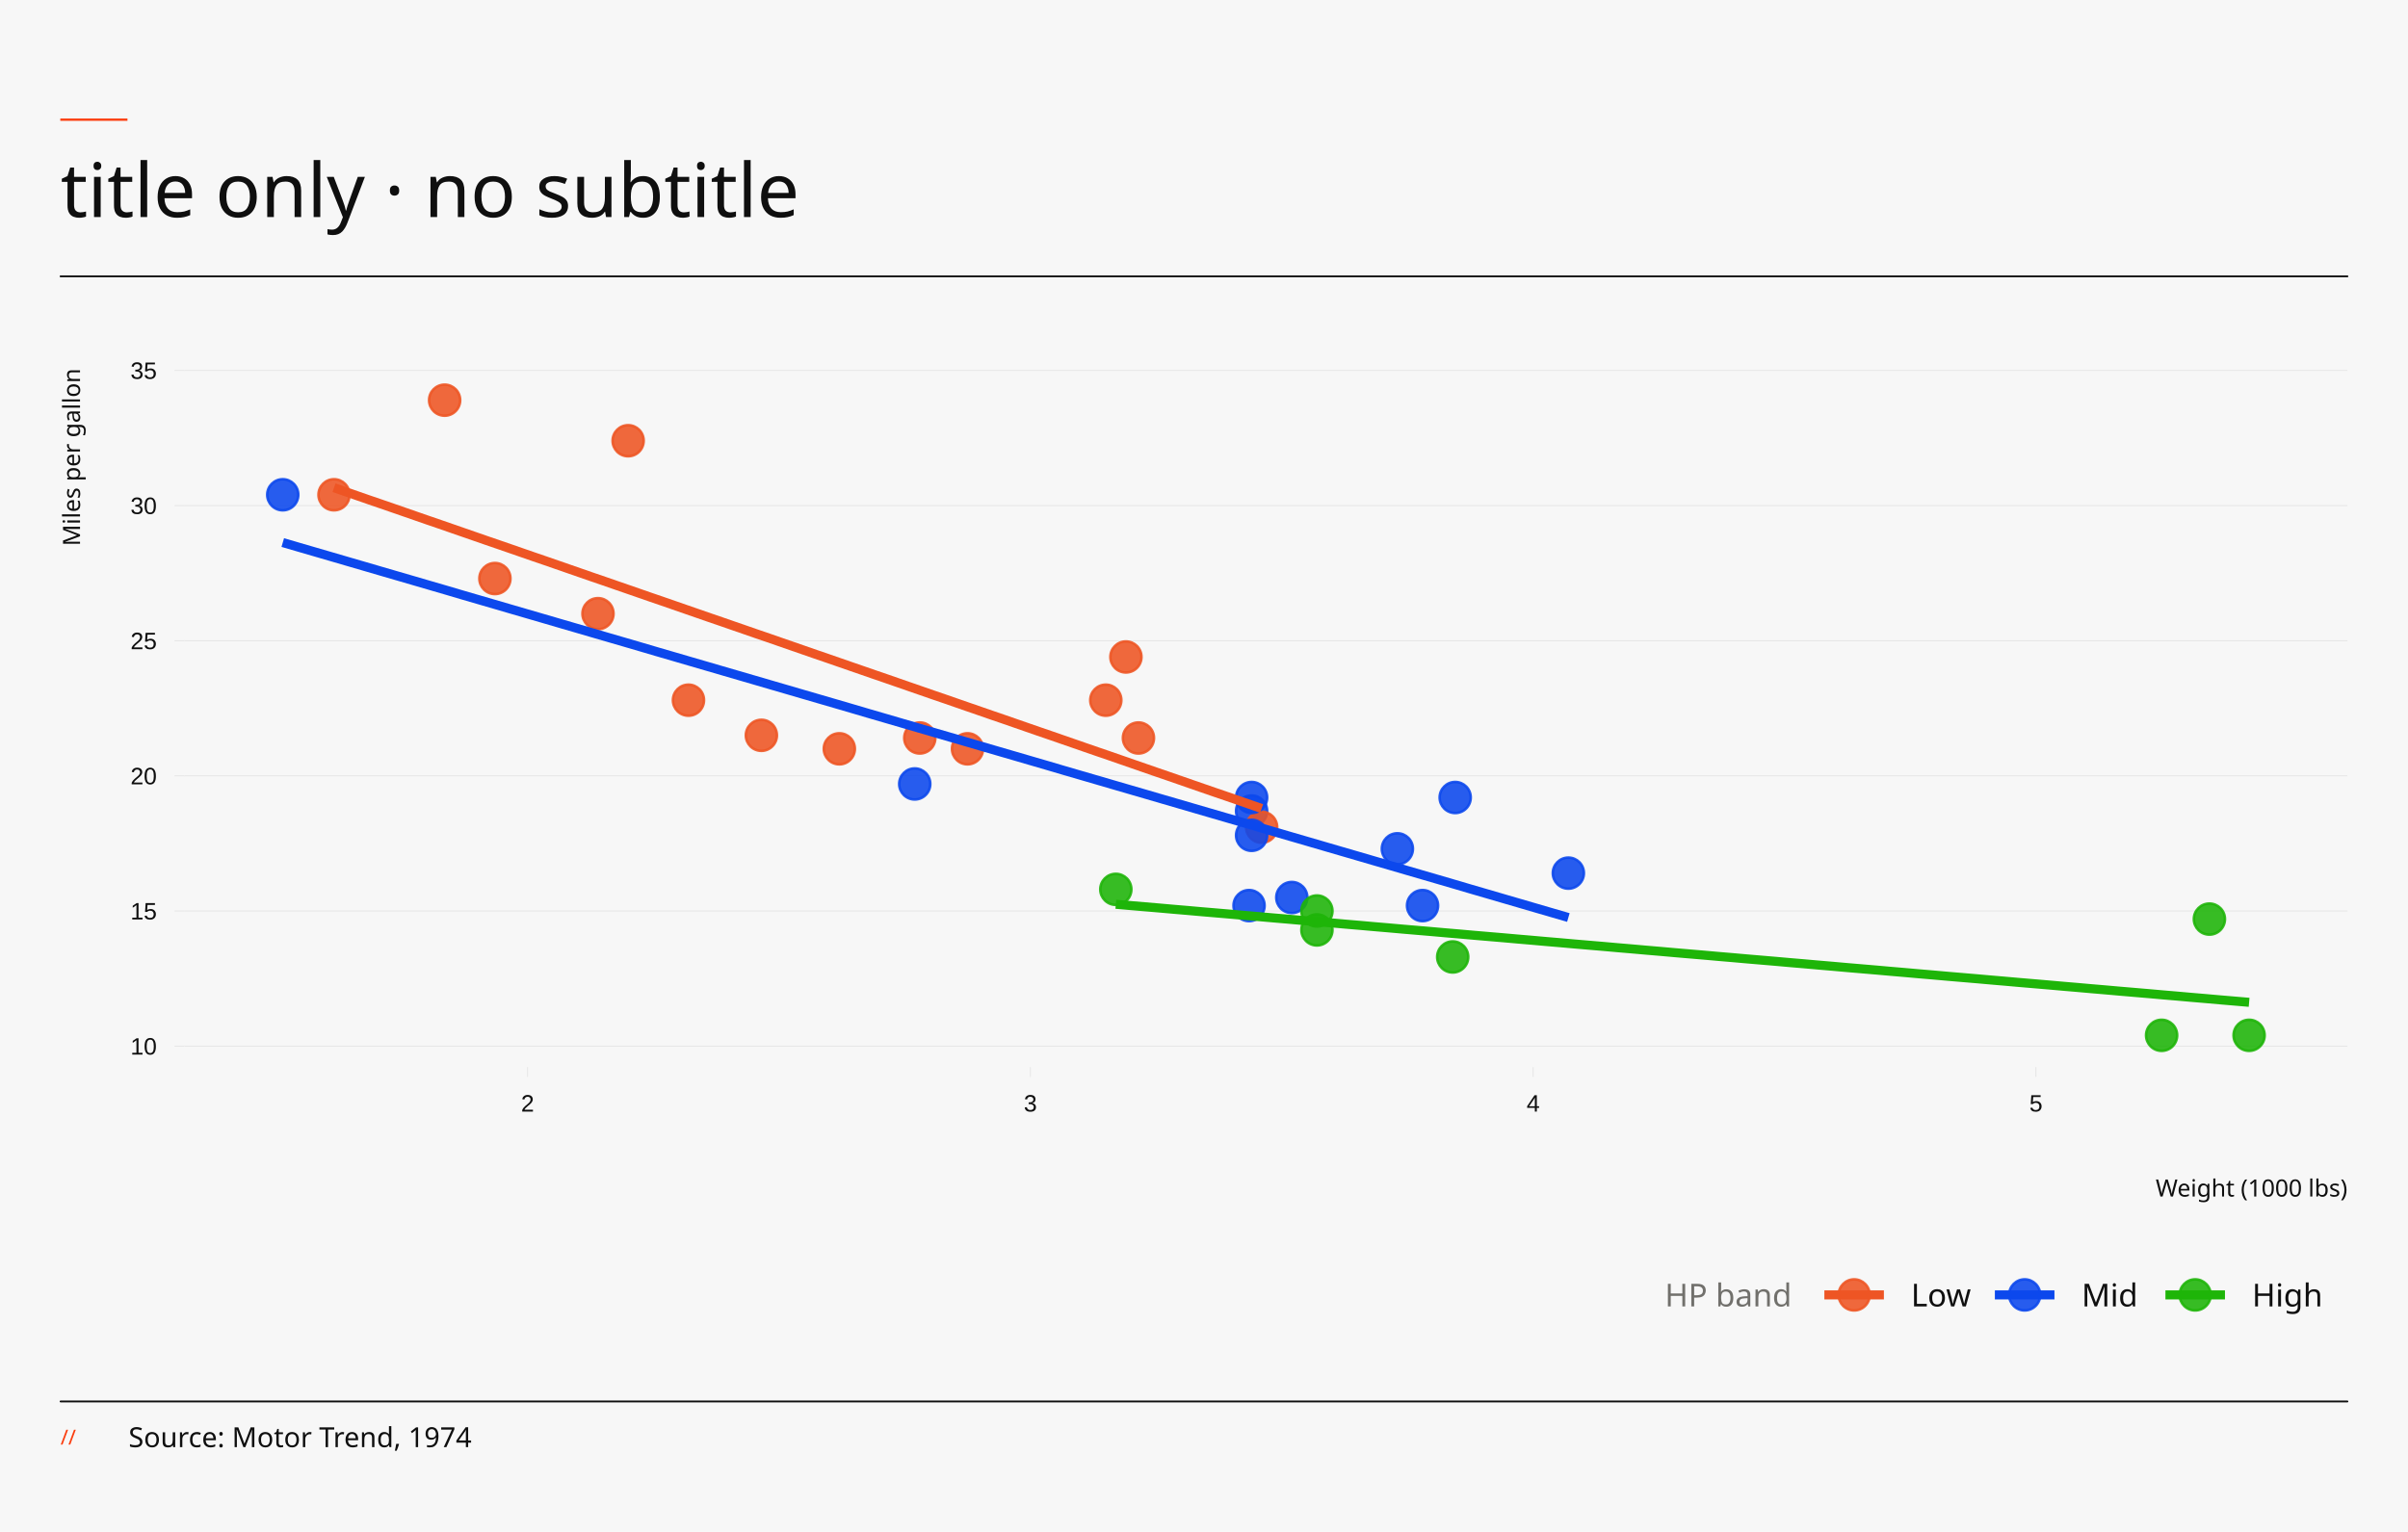
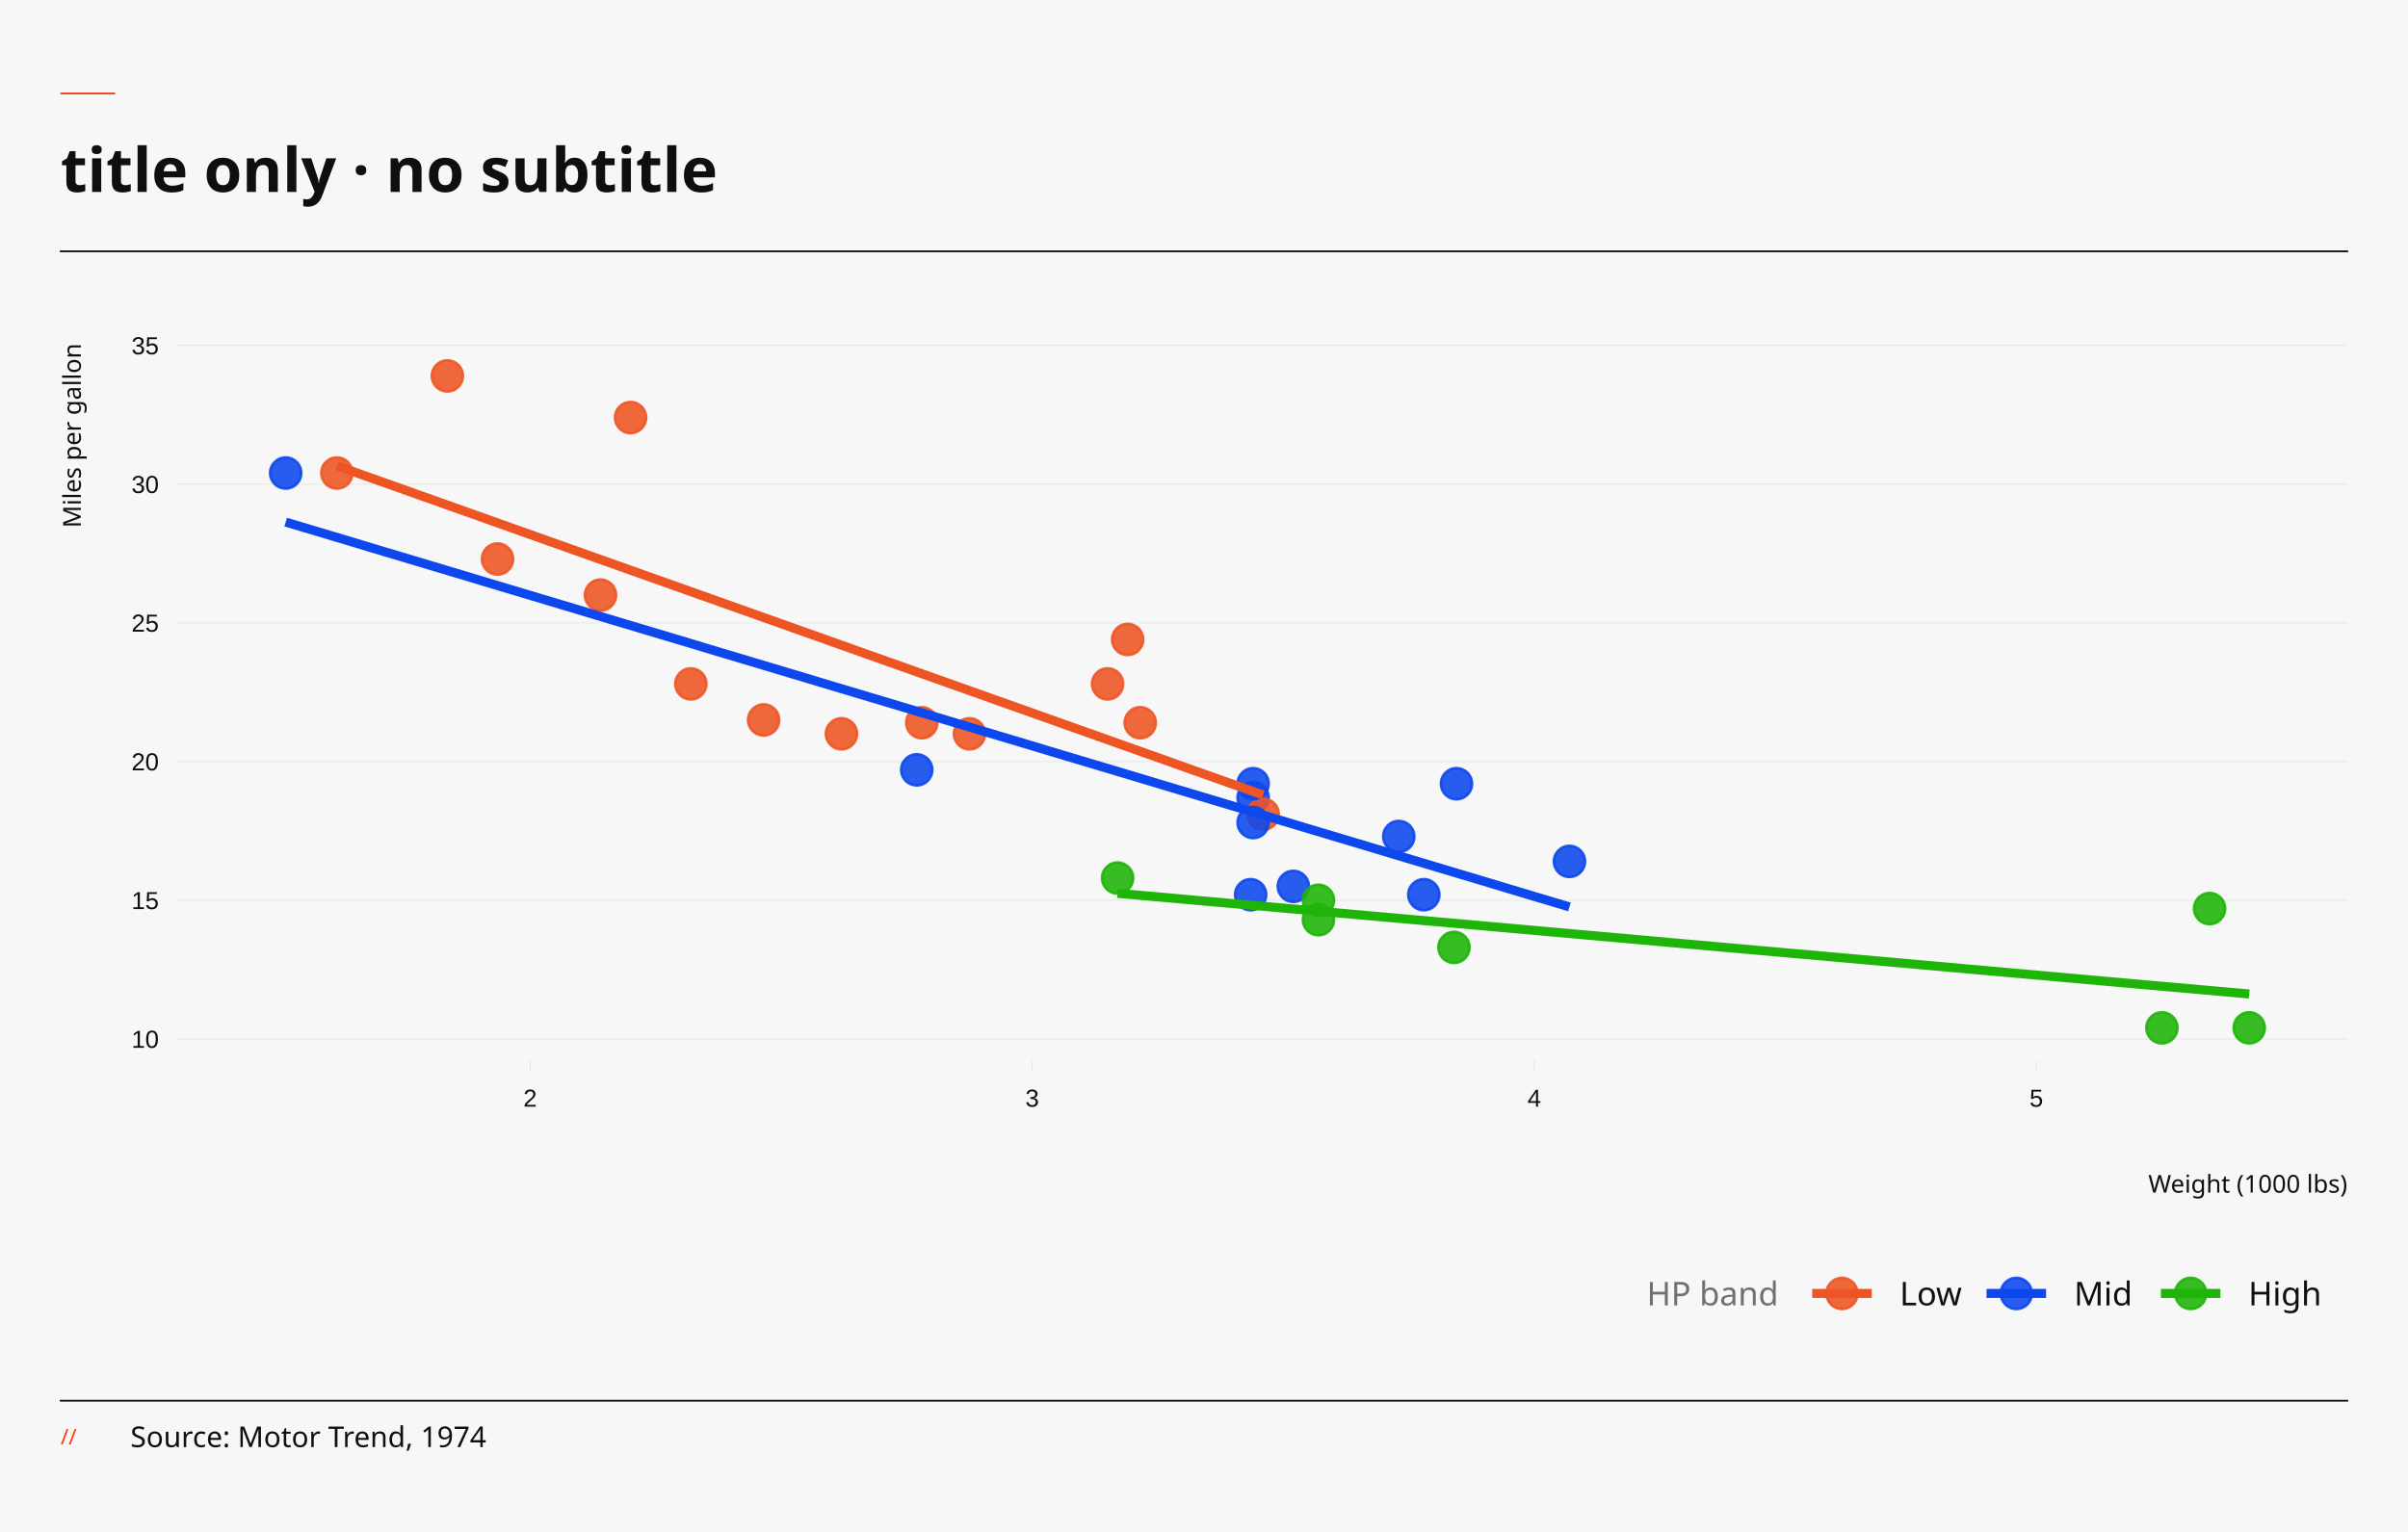
<svg xmlns="http://www.w3.org/2000/svg" width="396.00pt" height="252.00pt" viewBox="0 0 396.00 252.00">
  <g class="svglite">
    <defs>
      <style type="text/css">
    .svglite line, .svglite polyline, .svglite polygon, .svglite path, .svglite rect, .svglite circle {
      fill: none;
      stroke: #000000;
      stroke-linecap: round;
      stroke-linejoin: round;
      stroke-miterlimit: 10.00;
    }
    .svglite text {
      white-space: pre;
    }
    .svglite g.glyphgroup path {
      fill: inherit;
      stroke: none;
    }
  </style>
    </defs>
    <rect width="100%" height="100%" style="stroke: none; fill: none;" />
    <defs>
      <clipPath id="cpMC4wMHwzOTYuMDB8MC4wMHwyNTIuMDA=">
        <rect x="0.00" y="0.00" width="396.00" height="252.00" />
      </clipPath>
    </defs>
    <g clip-path="url(#cpMC4wMHwzOTYuMDB8MC4wMHwyNTIuMDA=)">
-       <rect x="0.00" y="0.00" width="396.00" height="252.00" style="stroke-width: 0.63; stroke: none; fill: #F7F7F7;" />
+       <rect x="-0" y="0.00" width="396.00" height="252.00" style="stroke-width: 0.65; stroke: none; fill: #F7F7F7;" />
    </g>
    <defs>
-       <clipPath id="cpMzAuMzN8Mzg2LjA0fDYwLjYwfDE3NS41NA==">
-         <rect x="30.33" y="60.60" width="355.71" height="114.93" />
+       <clipPath id="cpMzAuODN8Mzg2LjA0fDU2LjQ4fDE3NC40NQ==">
+         <rect x="30.83" y="56.48" width="355.20" height="117.97" />
      </clipPath>
    </defs>
-     <g clip-path="url(#cpMzAuMzN8Mzg2LjA0fDYwLjYwfDE3NS41NA==)">
-       <rect x="30.33" y="60.60" width="355.71" height="114.93" style="stroke-width: 0.63; stroke: none; fill: #F7F7F7;" />
-       <polyline points="30.33,172.09 386.04,172.09 " style="stroke-width: 0.15; stroke: #E4E4E4; stroke-linecap: butt;" />
-       <polyline points="30.33,149.86 386.04,149.86 " style="stroke-width: 0.15; stroke: #E4E4E4; stroke-linecap: butt;" />
-       <polyline points="30.33,127.63 386.04,127.63 " style="stroke-width: 0.15; stroke: #E4E4E4; stroke-linecap: butt;" />
-       <polyline points="30.33,105.40 386.04,105.40 " style="stroke-width: 0.15; stroke: #E4E4E4; stroke-linecap: butt;" />
-       <polyline points="30.33,83.17 386.04,83.17 " style="stroke-width: 0.15; stroke: #E4E4E4; stroke-linecap: butt;" />
-       <polyline points="30.33,60.94 386.04,60.94 " style="stroke-width: 0.15; stroke: #E4E4E4; stroke-linecap: butt;" />
-       <circle cx="138.03" cy="123.18" r="2.56" style="stroke-width: 0.42; stroke: #EE5524; stroke-opacity: 0.88; fill: #EE5524; fill-opacity: 0.88;" />
-       <circle cx="159.11" cy="123.18" r="2.56" style="stroke-width: 0.42; stroke: #EE5524; stroke-opacity: 0.88; fill: #EE5524; fill-opacity: 0.88;" />
-       <circle cx="113.22" cy="115.18" r="2.56" style="stroke-width: 0.42; stroke: #EE5524; stroke-opacity: 0.88; fill: #EE5524; fill-opacity: 0.88;" />
-       <circle cx="187.22" cy="121.40" r="2.56" style="stroke-width: 0.42; stroke: #EE5524; stroke-opacity: 0.88; fill: #EE5524; fill-opacity: 0.88;" />
-       <circle cx="205.83" cy="133.41" r="2.56" style="stroke-width: 0.42; stroke: #0C48ED; stroke-opacity: 0.88; fill: #0C48ED; fill-opacity: 0.88;" />
-       <circle cx="207.48" cy="136.08" r="2.56" style="stroke-width: 0.42; stroke: #EE5524; stroke-opacity: 0.88; fill: #EE5524; fill-opacity: 0.88;" />
-       <circle cx="216.57" cy="152.97" r="2.56" style="stroke-width: 0.42; stroke: #1EB508; stroke-opacity: 0.88; fill: #1EB508; fill-opacity: 0.88;" />
-       <circle cx="185.16" cy="108.07" r="2.56" style="stroke-width: 0.42; stroke: #EE5524; stroke-opacity: 0.88; fill: #EE5524; fill-opacity: 0.88;" />
-       <circle cx="181.85" cy="115.18" r="2.56" style="stroke-width: 0.42; stroke: #EE5524; stroke-opacity: 0.88; fill: #EE5524; fill-opacity: 0.88;" />
-       <circle cx="205.83" cy="131.19" r="2.56" style="stroke-width: 0.42; stroke: #0C48ED; stroke-opacity: 0.88; fill: #0C48ED; fill-opacity: 0.88;" />
-       <circle cx="205.83" cy="137.41" r="2.56" style="stroke-width: 0.42; stroke: #0C48ED; stroke-opacity: 0.88; fill: #0C48ED; fill-opacity: 0.88;" />
-       <circle cx="257.92" cy="143.63" r="2.56" style="stroke-width: 0.42; stroke: #0C48ED; stroke-opacity: 0.88; fill: #0C48ED; fill-opacity: 0.88;" />
-       <circle cx="229.80" cy="139.63" r="2.56" style="stroke-width: 0.42; stroke: #0C48ED; stroke-opacity: 0.88; fill: #0C48ED; fill-opacity: 0.88;" />
-       <circle cx="233.94" cy="148.97" r="2.56" style="stroke-width: 0.42; stroke: #0C48ED; stroke-opacity: 0.88; fill: #0C48ED; fill-opacity: 0.88;" />
-       <circle cx="355.48" cy="170.31" r="2.56" style="stroke-width: 0.42; stroke: #1EB508; stroke-opacity: 0.88; fill: #1EB508; fill-opacity: 0.88;" />
-       <circle cx="369.87" cy="170.31" r="2.56" style="stroke-width: 0.42; stroke: #1EB508; stroke-opacity: 0.88; fill: #1EB508; fill-opacity: 0.88;" />
-       <circle cx="363.34" cy="151.19" r="2.56" style="stroke-width: 0.42; stroke: #1EB508; stroke-opacity: 0.88; fill: #1EB508; fill-opacity: 0.88;" />
-       <circle cx="103.30" cy="72.50" r="2.56" style="stroke-width: 0.42; stroke: #EE5524; stroke-opacity: 0.88; fill: #EE5524; fill-opacity: 0.88;" />
-       <circle cx="54.93" cy="81.39" r="2.56" style="stroke-width: 0.42; stroke: #EE5524; stroke-opacity: 0.88; fill: #EE5524; fill-opacity: 0.88;" />
-       <circle cx="73.12" cy="65.83" r="2.56" style="stroke-width: 0.42; stroke: #EE5524; stroke-opacity: 0.88; fill: #EE5524; fill-opacity: 0.88;" />
-       <circle cx="125.21" cy="120.96" r="2.56" style="stroke-width: 0.42; stroke: #EE5524; stroke-opacity: 0.88; fill: #EE5524; fill-opacity: 0.88;" />
-       <circle cx="212.44" cy="147.64" r="2.56" style="stroke-width: 0.42; stroke: #0C48ED; stroke-opacity: 0.88; fill: #0C48ED; fill-opacity: 0.88;" />
-       <circle cx="205.41" cy="148.97" r="2.56" style="stroke-width: 0.42; stroke: #0C48ED; stroke-opacity: 0.88; fill: #0C48ED; fill-opacity: 0.88;" />
-       <circle cx="238.90" cy="157.42" r="2.56" style="stroke-width: 0.42; stroke: #1EB508; stroke-opacity: 0.88; fill: #1EB508; fill-opacity: 0.88;" />
-       <circle cx="239.31" cy="131.19" r="2.56" style="stroke-width: 0.42; stroke: #0C48ED; stroke-opacity: 0.88; fill: #0C48ED; fill-opacity: 0.88;" />
-       <circle cx="81.39" cy="95.17" r="2.56" style="stroke-width: 0.42; stroke: #EE5524; stroke-opacity: 0.88; fill: #EE5524; fill-opacity: 0.88;" />
-       <circle cx="98.34" cy="100.95" r="2.56" style="stroke-width: 0.42; stroke: #EE5524; stroke-opacity: 0.88; fill: #EE5524; fill-opacity: 0.88;" />
-       <circle cx="46.50" cy="81.39" r="2.56" style="stroke-width: 0.42; stroke: #0C48ED; stroke-opacity: 0.88; fill: #0C48ED; fill-opacity: 0.88;" />
-       <circle cx="183.50" cy="146.30" r="2.56" style="stroke-width: 0.42; stroke: #1EB508; stroke-opacity: 0.88; fill: #1EB508; fill-opacity: 0.88;" />
-       <circle cx="150.43" cy="128.96" r="2.56" style="stroke-width: 0.42; stroke: #0C48ED; stroke-opacity: 0.88; fill: #0C48ED; fill-opacity: 0.88;" />
-       <circle cx="216.57" cy="149.86" r="2.56" style="stroke-width: 0.42; stroke: #1EB508; stroke-opacity: 0.88; fill: #1EB508; fill-opacity: 0.88;" />
-       <circle cx="151.26" cy="121.40" r="2.56" style="stroke-width: 0.42; stroke: #EE5524; stroke-opacity: 0.88; fill: #EE5524; fill-opacity: 0.88;" />
-       <polyline points="54.93,80.23 56.86,80.90 58.79,81.57 60.72,82.24 62.65,82.90 64.59,83.57 66.52,84.24 68.45,84.91 70.38,85.58 72.31,86.24 74.24,86.91 76.17,87.58 78.10,88.25 80.03,88.92 81.96,89.58 83.90,90.25 85.83,90.92 87.76,91.59 89.69,92.25 91.62,92.92 93.55,93.59 95.48,94.26 97.41,94.93 99.34,95.59 101.27,96.26 103.21,96.93 105.14,97.60 107.07,98.27 109.00,98.93 110.93,99.60 112.86,100.27 114.79,100.94 116.72,101.61 118.65,102.27 120.58,102.94 122.52,103.61 124.45,104.28 126.38,104.94 128.31,105.61 130.24,106.28 132.17,106.95 134.10,107.62 136.03,108.28 137.96,108.95 139.89,109.62 141.83,110.29 143.76,110.96 145.69,111.62 147.62,112.29 149.55,112.96 151.48,113.63 153.41,114.30 155.34,114.96 157.27,115.63 159.20,116.30 161.14,116.97 163.07,117.64 165.00,118.30 166.93,118.97 168.86,119.64 170.79,120.31 172.72,120.97 174.65,121.64 176.58,122.31 178.51,122.98 180.45,123.65 182.38,124.31 184.31,124.98 186.24,125.65 188.17,126.32 190.10,126.99 192.03,127.65 193.96,128.32 195.89,128.99 197.82,129.66 199.76,130.33 201.69,130.99 203.62,131.66 205.55,132.33 207.48,133.00 " style="stroke-width: 1.49; stroke: #EE5524; stroke-linecap: butt;" />
-       <polyline points="46.50,89.25 49.17,90.03 51.85,90.81 54.53,91.59 57.20,92.37 59.88,93.15 62.55,93.93 65.23,94.71 67.91,95.49 70.58,96.27 73.26,97.05 75.93,97.84 78.61,98.62 81.29,99.40 83.96,100.18 86.64,100.96 89.32,101.74 91.99,102.52 94.67,103.30 97.34,104.08 100.02,104.86 102.70,105.64 105.37,106.42 108.05,107.21 110.73,107.99 113.40,108.77 116.08,109.55 118.75,110.33 121.43,111.11 124.11,111.89 126.78,112.67 129.46,113.45 132.13,114.23 134.81,115.01 137.49,115.79 140.16,116.57 142.84,117.36 145.52,118.14 148.19,118.92 150.87,119.70 153.54,120.48 156.22,121.26 158.90,122.04 161.57,122.82 164.25,123.60 166.93,124.38 169.60,125.16 172.28,125.94 174.95,126.73 177.63,127.51 180.31,128.29 182.98,129.07 185.66,129.85 188.34,130.63 191.01,131.41 193.69,132.19 196.36,132.97 199.04,133.75 201.72,134.53 204.39,135.31 207.07,136.10 209.74,136.88 212.42,137.66 215.10,138.44 217.77,139.22 220.45,140.00 223.13,140.78 225.80,141.56 228.48,142.34 231.15,143.12 233.83,143.90 236.51,144.68 239.18,145.46 241.86,146.25 244.54,147.03 247.21,147.81 249.89,148.59 252.56,149.37 255.24,150.15 257.92,150.93 " style="stroke-width: 1.49; stroke: #0C48ED; stroke-linecap: butt;" />
-       <polyline points="183.50,148.75 185.86,148.96 188.22,149.16 190.58,149.36 192.94,149.57 195.30,149.77 197.66,149.98 200.02,150.18 202.37,150.38 204.73,150.59 207.09,150.79 209.45,151.00 211.81,151.20 214.17,151.41 216.53,151.61 218.89,151.81 221.25,152.02 223.61,152.22 225.97,152.43 228.32,152.63 230.68,152.84 233.04,153.04 235.40,153.24 237.76,153.45 240.12,153.65 242.48,153.86 244.84,154.06 247.20,154.26 249.56,154.47 251.91,154.67 254.27,154.88 256.63,155.08 258.99,155.29 261.35,155.49 263.71,155.69 266.07,155.90 268.43,156.10 270.79,156.31 273.15,156.51 275.51,156.72 277.86,156.92 280.22,157.12 282.58,157.33 284.94,157.53 287.30,157.74 289.66,157.94 292.02,158.14 294.38,158.35 296.74,158.55 299.10,158.76 301.46,158.96 303.81,159.17 306.17,159.37 308.53,159.57 310.89,159.78 313.25,159.98 315.61,160.19 317.97,160.39 320.33,160.60 322.69,160.80 325.05,161.00 327.41,161.21 329.76,161.41 332.12,161.62 334.48,161.82 336.84,162.02 339.20,162.23 341.56,162.43 343.92,162.64 346.28,162.84 348.64,163.05 351.00,163.25 353.36,163.45 355.71,163.66 358.07,163.86 360.43,164.07 362.79,164.27 365.15,164.48 367.51,164.68 369.87,164.88 " style="stroke-width: 1.49; stroke: #1EB508; stroke-linecap: butt;" />
+     <g clip-path="url(#cpMzAuODN8Mzg2LjA0fDU2LjQ4fDE3NC40NQ==)">
+       <rect x="30.83" y="56.48" width="355.20" height="117.97" style="stroke-width: 0.65; stroke: none; fill: #F7F7F7;" />
+       <polyline points="30.83,170.91 386.04,170.91 " style="stroke-width: 0.15; stroke: #E4E4E4; stroke-linecap: butt;" />
+       <polyline points="30.83,148.09 386.04,148.09 " style="stroke-width: 0.15; stroke: #E4E4E4; stroke-linecap: butt;" />
+       <polyline points="30.83,125.27 386.04,125.27 " style="stroke-width: 0.15; stroke: #E4E4E4; stroke-linecap: butt;" />
+       <polyline points="30.83,102.46 386.04,102.46 " style="stroke-width: 0.15; stroke: #E4E4E4; stroke-linecap: butt;" />
+       <polyline points="30.83,79.64 386.04,79.64 " style="stroke-width: 0.15; stroke: #E4E4E4; stroke-linecap: butt;" />
+       <polyline points="30.83,56.82 386.04,56.82 " style="stroke-width: 0.15; stroke: #E4E4E4; stroke-linecap: butt;" />
+       <circle cx="138.38" cy="120.71" r="2.56" style="stroke-width: 0.43; stroke: #EE5524; stroke-opacity: 0.88; fill: #EE5524; fill-opacity: 0.88;" />
+       <circle cx="159.43" cy="120.71" r="2.56" style="stroke-width: 0.43; stroke: #EE5524; stroke-opacity: 0.88; fill: #EE5524; fill-opacity: 0.88;" />
+       <circle cx="113.61" cy="112.50" r="2.56" style="stroke-width: 0.43; stroke: #EE5524; stroke-opacity: 0.88; fill: #EE5524; fill-opacity: 0.88;" />
+       <circle cx="187.51" cy="118.89" r="2.56" style="stroke-width: 0.43; stroke: #EE5524; stroke-opacity: 0.88; fill: #EE5524; fill-opacity: 0.88;" />
+       <circle cx="206.08" cy="131.21" r="2.56" style="stroke-width: 0.43; stroke: #0C48ED; stroke-opacity: 0.88; fill: #0C48ED; fill-opacity: 0.88;" />
+       <circle cx="207.73" cy="133.94" r="2.56" style="stroke-width: 0.43; stroke: #EE5524; stroke-opacity: 0.88; fill: #EE5524; fill-opacity: 0.88;" />
+       <circle cx="216.82" cy="151.29" r="2.56" style="stroke-width: 0.43; stroke: #1EB508; stroke-opacity: 0.88; fill: #1EB508; fill-opacity: 0.88;" />
+       <circle cx="185.44" cy="105.19" r="2.56" style="stroke-width: 0.43; stroke: #EE5524; stroke-opacity: 0.88; fill: #EE5524; fill-opacity: 0.88;" />
+       <circle cx="182.14" cy="112.50" r="2.56" style="stroke-width: 0.43; stroke: #EE5524; stroke-opacity: 0.88; fill: #EE5524; fill-opacity: 0.88;" />
+       <circle cx="206.08" cy="128.92" r="2.56" style="stroke-width: 0.43; stroke: #0C48ED; stroke-opacity: 0.88; fill: #0C48ED; fill-opacity: 0.88;" />
+       <circle cx="206.08" cy="135.31" r="2.56" style="stroke-width: 0.43; stroke: #0C48ED; stroke-opacity: 0.88; fill: #0C48ED; fill-opacity: 0.88;" />
+       <circle cx="258.10" cy="141.70" r="2.56" style="stroke-width: 0.43; stroke: #0C48ED; stroke-opacity: 0.88; fill: #0C48ED; fill-opacity: 0.88;" />
+       <circle cx="230.03" cy="137.60" r="2.56" style="stroke-width: 0.43; stroke: #0C48ED; stroke-opacity: 0.88; fill: #0C48ED; fill-opacity: 0.88;" />
+       <circle cx="234.15" cy="147.18" r="2.56" style="stroke-width: 0.43; stroke: #0C48ED; stroke-opacity: 0.88; fill: #0C48ED; fill-opacity: 0.88;" />
+       <circle cx="355.53" cy="169.08" r="2.56" style="stroke-width: 0.43; stroke: #1EB508; stroke-opacity: 0.88; fill: #1EB508; fill-opacity: 0.88;" />
+       <circle cx="369.89" cy="169.08" r="2.56" style="stroke-width: 0.43; stroke: #1EB508; stroke-opacity: 0.88; fill: #1EB508; fill-opacity: 0.88;" />
+       <circle cx="363.37" cy="149.46" r="2.56" style="stroke-width: 0.43; stroke: #1EB508; stroke-opacity: 0.88; fill: #1EB508; fill-opacity: 0.88;" />
+       <circle cx="103.70" cy="68.69" r="2.56" style="stroke-width: 0.43; stroke: #EE5524; stroke-opacity: 0.88; fill: #EE5524; fill-opacity: 0.88;" />
+       <circle cx="55.40" cy="77.81" r="2.56" style="stroke-width: 0.43; stroke: #EE5524; stroke-opacity: 0.88; fill: #EE5524; fill-opacity: 0.88;" />
+       <circle cx="73.57" cy="61.84" r="2.56" style="stroke-width: 0.43; stroke: #EE5524; stroke-opacity: 0.88; fill: #EE5524; fill-opacity: 0.88;" />
+       <circle cx="125.58" cy="118.43" r="2.56" style="stroke-width: 0.43; stroke: #EE5524; stroke-opacity: 0.88; fill: #EE5524; fill-opacity: 0.88;" />
+       <circle cx="212.69" cy="145.81" r="2.56" style="stroke-width: 0.43; stroke: #0C48ED; stroke-opacity: 0.88; fill: #0C48ED; fill-opacity: 0.88;" />
+       <circle cx="205.67" cy="147.18" r="2.56" style="stroke-width: 0.43; stroke: #0C48ED; stroke-opacity: 0.88; fill: #0C48ED; fill-opacity: 0.88;" />
+       <circle cx="239.11" cy="155.85" r="2.56" style="stroke-width: 0.43; stroke: #1EB508; stroke-opacity: 0.88; fill: #1EB508; fill-opacity: 0.88;" />
+       <circle cx="239.52" cy="128.92" r="2.56" style="stroke-width: 0.43; stroke: #0C48ED; stroke-opacity: 0.88; fill: #0C48ED; fill-opacity: 0.88;" />
+       <circle cx="81.82" cy="91.96" r="2.56" style="stroke-width: 0.43; stroke: #EE5524; stroke-opacity: 0.88; fill: #EE5524; fill-opacity: 0.88;" />
+       <circle cx="98.75" cy="97.89" r="2.56" style="stroke-width: 0.43; stroke: #EE5524; stroke-opacity: 0.88; fill: #EE5524; fill-opacity: 0.88;" />
+       <circle cx="46.98" cy="77.81" r="2.56" style="stroke-width: 0.43; stroke: #0C48ED; stroke-opacity: 0.88; fill: #0C48ED; fill-opacity: 0.88;" />
+       <circle cx="183.79" cy="144.44" r="2.56" style="stroke-width: 0.43; stroke: #1EB508; stroke-opacity: 0.88; fill: #1EB508; fill-opacity: 0.88;" />
+       <circle cx="150.76" cy="126.64" r="2.56" style="stroke-width: 0.43; stroke: #0C48ED; stroke-opacity: 0.88; fill: #0C48ED; fill-opacity: 0.88;" />
+       <circle cx="216.82" cy="148.09" r="2.56" style="stroke-width: 0.43; stroke: #1EB508; stroke-opacity: 0.88; fill: #1EB508; fill-opacity: 0.88;" />
+       <circle cx="151.59" cy="118.89" r="2.56" style="stroke-width: 0.43; stroke: #EE5524; stroke-opacity: 0.88; fill: #EE5524; fill-opacity: 0.88;" />
+       <polyline points="55.40,76.63 57.33,77.31 59.26,78.00 61.19,78.68 63.11,79.37 65.04,80.05 66.97,80.74 68.90,81.43 70.83,82.11 72.76,82.80 74.68,83.48 76.61,84.17 78.54,84.85 80.47,85.54 82.40,86.22 84.32,86.91 86.25,87.60 88.18,88.28 90.11,88.97 92.04,89.65 93.97,90.34 95.89,91.02 97.82,91.71 99.75,92.39 101.68,93.08 103.61,93.77 105.54,94.45 107.46,95.14 109.39,95.82 111.32,96.51 113.25,97.19 115.18,97.88 117.11,98.56 119.03,99.25 120.96,99.93 122.89,100.62 124.82,101.31 126.75,101.99 128.67,102.68 130.60,103.36 132.53,104.05 134.46,104.73 136.39,105.42 138.32,106.10 140.24,106.79 142.17,107.48 144.10,108.16 146.03,108.85 147.96,109.53 149.89,110.22 151.81,110.90 153.74,111.59 155.67,112.27 157.60,112.96 159.53,113.65 161.46,114.33 163.38,115.02 165.31,115.70 167.24,116.39 169.17,117.07 171.10,117.76 173.02,118.44 174.95,119.13 176.88,119.82 178.81,120.50 180.74,121.19 182.67,121.87 184.59,122.56 186.52,123.24 188.45,123.93 190.38,124.61 192.31,125.30 194.24,125.99 196.16,126.67 198.09,127.36 200.02,128.04 201.95,128.73 203.88,129.41 205.81,130.10 207.73,130.78 " style="stroke-width: 1.49; stroke: #EE5524; stroke-linecap: butt;" />
+       <polyline points="46.98,85.88 49.65,86.68 52.32,87.48 55.00,88.28 57.67,89.08 60.34,89.89 63.01,90.69 65.69,91.49 68.36,92.29 71.03,93.09 73.70,93.89 76.38,94.69 79.05,95.50 81.72,96.30 84.39,97.10 87.07,97.90 89.74,98.70 92.41,99.50 95.08,100.30 97.75,101.11 100.43,101.91 103.10,102.71 105.77,103.51 108.44,104.31 111.12,105.11 113.79,105.91 116.46,106.72 119.13,107.52 121.81,108.32 124.48,109.12 127.15,109.92 129.82,110.72 132.50,111.52 135.17,112.33 137.84,113.13 140.51,113.93 143.19,114.73 145.86,115.53 148.53,116.33 151.20,117.13 153.88,117.94 156.55,118.74 159.22,119.54 161.89,120.34 164.56,121.14 167.24,121.94 169.91,122.74 172.58,123.55 175.25,124.35 177.93,125.15 180.60,125.95 183.27,126.75 185.94,127.55 188.62,128.35 191.29,129.16 193.96,129.96 196.63,130.76 199.31,131.56 201.98,132.36 204.65,133.16 207.32,133.96 210.00,134.77 212.67,135.57 215.34,136.37 218.01,137.17 220.68,137.97 223.36,138.77 226.03,139.57 228.70,140.38 231.37,141.18 234.05,141.98 236.72,142.78 239.39,143.58 242.06,144.38 244.74,145.18 247.41,145.99 250.08,146.79 252.75,147.59 255.43,148.39 258.10,149.19 " style="stroke-width: 1.49; stroke: #0C48ED; stroke-linecap: butt;" />
+       <polyline points="183.79,146.95 186.15,147.16 188.50,147.37 190.86,147.58 193.21,147.79 195.57,148.00 197.92,148.21 200.28,148.42 202.64,148.63 204.99,148.84 207.35,149.05 209.70,149.26 212.06,149.47 214.41,149.68 216.77,149.89 219.13,150.10 221.48,150.31 223.84,150.52 226.19,150.73 228.55,150.94 230.90,151.15 233.26,151.36 235.62,151.57 237.97,151.77 240.33,151.98 242.68,152.19 245.04,152.40 247.39,152.61 249.75,152.82 252.11,153.03 254.46,153.24 256.82,153.45 259.17,153.66 261.53,153.87 263.88,154.08 266.24,154.29 268.60,154.50 270.95,154.71 273.31,154.92 275.66,155.13 278.02,155.34 280.37,155.55 282.73,155.76 285.09,155.97 287.44,156.18 289.80,156.39 292.15,156.60 294.51,156.81 296.86,157.01 299.22,157.22 301.58,157.43 303.93,157.64 306.29,157.85 308.64,158.06 311.00,158.27 313.35,158.48 315.71,158.69 318.07,158.90 320.42,159.11 322.78,159.32 325.13,159.53 327.49,159.74 329.84,159.95 332.20,160.16 334.56,160.37 336.91,160.58 339.27,160.79 341.62,161.00 343.98,161.21 346.33,161.42 348.69,161.63 351.05,161.84 353.40,162.05 355.76,162.26 358.11,162.46 360.47,162.67 362.82,162.88 365.18,163.09 367.54,163.30 369.89,163.51 " style="stroke-width: 1.49; stroke: #1EB508; stroke-linecap: butt;" />
    </g>
    <g clip-path="url(#cpMC4wMHwzOTYuMDB8MC4wMHwyNTIuMDA=)">
-       <text x="25.79" y="173.48" text-anchor="end" style="font-size: 3.90px;fill: #0F0F0F; font-family: &quot;Arial&quot;;" textLength="4.31px" lengthAdjust="spacingAndGlyphs">10</text>
-       <text x="25.79" y="151.25" text-anchor="end" style="font-size: 3.90px;fill: #0F0F0F; font-family: &quot;Arial&quot;;" textLength="4.31px" lengthAdjust="spacingAndGlyphs">15</text>
-       <text x="25.79" y="129.02" text-anchor="end" style="font-size: 3.90px;fill: #0F0F0F; font-family: &quot;Arial&quot;;" textLength="4.31px" lengthAdjust="spacingAndGlyphs">20</text>
-       <text x="25.79" y="106.79" text-anchor="end" style="font-size: 3.90px;fill: #0F0F0F; font-family: &quot;Arial&quot;;" textLength="4.31px" lengthAdjust="spacingAndGlyphs">25</text>
-       <text x="25.79" y="84.56" text-anchor="end" style="font-size: 3.90px;fill: #0F0F0F; font-family: &quot;Arial&quot;;" textLength="4.31px" lengthAdjust="spacingAndGlyphs">30</text>
-       <text x="25.79" y="62.33" text-anchor="end" style="font-size: 3.90px;fill: #0F0F0F; font-family: &quot;Arial&quot;;" textLength="4.31px" lengthAdjust="spacingAndGlyphs">35</text>
-       <polyline points="28.71,172.09 30.33,172.09 " style="stroke-width: 0.15; stroke: #E4E4E4; stroke-linecap: butt;" />
-       <polyline points="28.71,149.86 30.33,149.86 " style="stroke-width: 0.15; stroke: #E4E4E4; stroke-linecap: butt;" />
-       <polyline points="28.71,127.63 30.33,127.63 " style="stroke-width: 0.15; stroke: #E4E4E4; stroke-linecap: butt;" />
-       <polyline points="28.71,105.40 30.33,105.40 " style="stroke-width: 0.15; stroke: #E4E4E4; stroke-linecap: butt;" />
-       <polyline points="28.71,83.17 30.33,83.17 " style="stroke-width: 0.15; stroke: #E4E4E4; stroke-linecap: butt;" />
-       <polyline points="28.71,60.94 30.33,60.94 " style="stroke-width: 0.15; stroke: #E4E4E4; stroke-linecap: butt;" />
-       <polyline points="86.76,177.15 86.76,175.54 " style="stroke-width: 0.15; stroke: #E4E4E4; stroke-linecap: butt;" />
-       <polyline points="169.45,177.15 169.45,175.54 " style="stroke-width: 0.15; stroke: #E4E4E4; stroke-linecap: butt;" />
-       <polyline points="252.13,177.15 252.13,175.54 " style="stroke-width: 0.15; stroke: #E4E4E4; stroke-linecap: butt;" />
-       <polyline points="334.81,177.15 334.81,175.54 " style="stroke-width: 0.15; stroke: #E4E4E4; stroke-linecap: butt;" />
-       <text x="86.76" y="182.85" text-anchor="middle" style="font-size: 3.90px;fill: #0F0F0F; font-family: &quot;Arial&quot;;" textLength="2.16px" lengthAdjust="spacingAndGlyphs">2</text>
-       <text x="169.45" y="182.85" text-anchor="middle" style="font-size: 3.90px;fill: #0F0F0F; font-family: &quot;Arial&quot;;" textLength="2.16px" lengthAdjust="spacingAndGlyphs">3</text>
-       <text x="252.13" y="182.85" text-anchor="middle" style="font-size: 3.90px;fill: #0F0F0F; font-family: &quot;Arial&quot;;" textLength="2.16px" lengthAdjust="spacingAndGlyphs">4</text>
-       <text x="334.81" y="182.85" text-anchor="middle" style="font-size: 3.90px;fill: #0F0F0F; font-family: &quot;Arial&quot;;" textLength="2.16px" lengthAdjust="spacingAndGlyphs">5</text>
-       <text x="386.04" y="196.83" text-anchor="end" style="font-size: 3.90px; font-weight: 100;fill: #0F0F0F; font-family: &quot;JetBrains Mono&quot;;" textLength="39.58px" lengthAdjust="spacingAndGlyphs">Weight (1000 lbs)</text>
-       <text transform="translate(13.16,60.60) rotate(-90)" text-anchor="end" style="font-size: 3.90px; font-weight: 100;fill: #0F0F0F; font-family: &quot;JetBrains Mono&quot;;" textLength="37.25px" lengthAdjust="spacingAndGlyphs">Miles per gallon</text>
-       <rect x="270.56" y="203.66" width="115.48" height="18.72" style="stroke-width: 0.75; stroke: none;" />
-       <rect x="270.56" y="203.66" width="115.48" height="18.72" style="stroke-width: 0.63; stroke: none; fill: #F7F7F7;" />
-       <text x="273.79" y="214.91" style="font-size: 5.20px;fill: #71706C; font-family: &quot;JetBrains Mono&quot;;" textLength="21.77px" lengthAdjust="spacingAndGlyphs">HP band</text>
-       <rect x="298.80" y="206.89" width="12.24" height="12.24" style="stroke-width: 0.63; stroke: none; fill: #F7F7F7;" />
-       <circle cx="304.92" cy="213.01" r="2.56" style="stroke-width: 0.42; stroke: #EE5524; stroke-opacity: 0.88; fill: #EE5524; fill-opacity: 0.88;" />
-       <line x1="300.02" y1="213.01" x2="309.81" y2="213.01" style="stroke-width: 1.49; stroke: #EE5524; stroke-linecap: butt;" />
-       <rect x="326.84" y="206.89" width="12.24" height="12.24" style="stroke-width: 0.63; stroke: none; fill: #F7F7F7;" />
-       <circle cx="332.96" cy="213.01" r="2.56" style="stroke-width: 0.42; stroke: #0C48ED; stroke-opacity: 0.88; fill: #0C48ED; fill-opacity: 0.88;" />
-       <line x1="328.06" y1="213.01" x2="337.86" y2="213.01" style="stroke-width: 1.49; stroke: #0C48ED; stroke-linecap: butt;" />
-       <rect x="354.88" y="206.89" width="12.24" height="12.24" style="stroke-width: 0.63; stroke: none; fill: #F7F7F7;" />
-       <circle cx="361.00" cy="213.01" r="2.56" style="stroke-width: 0.42; stroke: #1EB508; stroke-opacity: 0.88; fill: #1EB508; fill-opacity: 0.88;" />
-       <line x1="356.11" y1="213.01" x2="365.90" y2="213.01" style="stroke-width: 1.49; stroke: #1EB508; stroke-linecap: butt;" />
-       <text x="314.27" y="214.91" style="font-size: 5.20px;fill: #0F0F0F; font-family: &quot;JetBrains Mono&quot;;" textLength="9.33px" lengthAdjust="spacingAndGlyphs">Low</text>
-       <text x="342.32" y="214.91" style="font-size: 5.20px;fill: #0F0F0F; font-family: &quot;JetBrains Mono&quot;;" textLength="9.33px" lengthAdjust="spacingAndGlyphs">Mid</text>
-       <text x="370.36" y="214.91" style="font-size: 5.20px;fill: #0F0F0F; font-family: &quot;JetBrains Mono&quot;;" textLength="12.44px" lengthAdjust="spacingAndGlyphs">High</text>
-       <text x="9.96" y="35.70" style="font-size: 12.35px;fill: #0F0F0F; font-family: &quot;Archivo&quot;;" textLength="110.97px" lengthAdjust="spacingAndGlyphs">title only · no subtitle</text>
-       <text x="9.96" y="21.25" style="font-size: 4.55px;fill: #FB3D0E; font-family: &quot;JetBrains Mono&quot;;" textLength="13.67px" lengthAdjust="spacingAndGlyphs">──── </text>
-       <polyline points="9.96,45.46 386.04,45.46 " style="stroke-width: 0.30; stroke: #0F0F0F;" />
-       <text x="9.96" y="237.63" style="font-size: 3.41px; font-weight: 100;fill: #FB3D0E; font-family: &quot;JetBrains Mono&quot;;" textLength="8.19px" lengthAdjust="spacingAndGlyphs">//  </text>
-       <text x="21.14" y="238.05" style="font-size: 4.55px; font-weight: 100;fill: #0F0F0F; font-family: &quot;JetBrains Mono&quot;;" textLength="68.36px" lengthAdjust="spacingAndGlyphs">Source: Motor Trend, 1974</text>
-       <polyline points="9.96,230.54 386.04,230.54 " style="stroke-width: 0.30; stroke: #0F0F0F;" />
+       <text x="26.13" y="172.36" text-anchor="end" style="font-size: 4.05px;fill: #0F0F0F; font-family: &quot;Arial&quot;;" textLength="4.50px" lengthAdjust="spacingAndGlyphs">10</text>
+       <text x="26.13" y="149.54" text-anchor="end" style="font-size: 4.05px;fill: #0F0F0F; font-family: &quot;Arial&quot;;" textLength="4.50px" lengthAdjust="spacingAndGlyphs">15</text>
+       <text x="26.13" y="126.72" text-anchor="end" style="font-size: 4.05px;fill: #0F0F0F; font-family: &quot;Arial&quot;;" textLength="4.50px" lengthAdjust="spacingAndGlyphs">20</text>
+       <text x="26.13" y="103.91" text-anchor="end" style="font-size: 4.05px;fill: #0F0F0F; font-family: &quot;Arial&quot;;" textLength="4.50px" lengthAdjust="spacingAndGlyphs">25</text>
+       <text x="26.13" y="81.09" text-anchor="end" style="font-size: 4.05px;fill: #0F0F0F; font-family: &quot;Arial&quot;;" textLength="4.50px" lengthAdjust="spacingAndGlyphs">30</text>
+       <text x="26.13" y="58.27" text-anchor="end" style="font-size: 4.05px;fill: #0F0F0F; font-family: &quot;Arial&quot;;" textLength="4.50px" lengthAdjust="spacingAndGlyphs">35</text>
+       <polyline points="29.15,170.91 30.83,170.91 " style="stroke-width: 0.15; stroke: #E4E4E4; stroke-linecap: butt;" />
+       <polyline points="29.15,148.09 30.83,148.09 " style="stroke-width: 0.15; stroke: #E4E4E4; stroke-linecap: butt;" />
+       <polyline points="29.15,125.27 30.83,125.27 " style="stroke-width: 0.15; stroke: #E4E4E4; stroke-linecap: butt;" />
+       <polyline points="29.15,102.46 30.83,102.46 " style="stroke-width: 0.15; stroke: #E4E4E4; stroke-linecap: butt;" />
+       <polyline points="29.15,79.64 30.83,79.64 " style="stroke-width: 0.15; stroke: #E4E4E4; stroke-linecap: butt;" />
+       <polyline points="29.15,56.82 30.83,56.82 " style="stroke-width: 0.15; stroke: #E4E4E4; stroke-linecap: butt;" />
+       <polyline points="87.19,176.13 87.19,174.45 " style="stroke-width: 0.15; stroke: #E4E4E4; stroke-linecap: butt;" />
+       <polyline points="169.75,176.13 169.75,174.45 " style="stroke-width: 0.15; stroke: #E4E4E4; stroke-linecap: butt;" />
+       <polyline points="252.32,176.13 252.32,174.45 " style="stroke-width: 0.15; stroke: #E4E4E4; stroke-linecap: butt;" />
+       <polyline points="334.88,176.13 334.88,174.45 " style="stroke-width: 0.15; stroke: #E4E4E4; stroke-linecap: butt;" />
+       <text x="87.19" y="182.05" text-anchor="middle" style="font-size: 4.05px;fill: #0F0F0F; font-family: &quot;Arial&quot;;" textLength="2.25px" lengthAdjust="spacingAndGlyphs">2</text>
+       <text x="169.75" y="182.05" text-anchor="middle" style="font-size: 4.05px;fill: #0F0F0F; font-family: &quot;Arial&quot;;" textLength="2.25px" lengthAdjust="spacingAndGlyphs">3</text>
+       <text x="252.32" y="182.05" text-anchor="middle" style="font-size: 4.05px;fill: #0F0F0F; font-family: &quot;Arial&quot;;" textLength="2.25px" lengthAdjust="spacingAndGlyphs">4</text>
+       <text x="334.88" y="182.05" text-anchor="middle" style="font-size: 4.05px;fill: #0F0F0F; font-family: &quot;Arial&quot;;" textLength="2.25px" lengthAdjust="spacingAndGlyphs">5</text>
+       <text x="386.04" y="196.19" text-anchor="end" style="font-size: 4.05px; font-weight: 100;fill: #0F0F0F; font-family: &quot;JetBrains Mono&quot;;" textLength="41.17px" lengthAdjust="spacingAndGlyphs">Weight (1000 lbs)</text>
+       <text transform="translate(13.29,56.48) rotate(-90)" text-anchor="end" style="font-size: 4.05px; font-weight: 100;fill: #0F0F0F; font-family: &quot;JetBrains Mono&quot;;" textLength="38.75px" lengthAdjust="spacingAndGlyphs">Miles per gallon</text>
+       <rect x="267.43" y="203.29" width="118.60" height="18.96" style="stroke-width: 0.75; stroke: none;" />
+       <rect x="267.43" y="203.29" width="118.60" height="18.96" style="stroke-width: 0.65; stroke: none; fill: #F7F7F7;" />
+       <text x="270.80" y="214.74" style="font-size: 5.40px;fill: #71706C; font-family: &quot;JetBrains Mono&quot;;" textLength="22.64px" lengthAdjust="spacingAndGlyphs">HP band</text>
+       <rect x="296.80" y="206.65" width="12.24" height="12.24" style="stroke-width: 0.65; stroke: none; fill: #F7F7F7;" />
+       <circle cx="302.92" cy="212.77" r="2.56" style="stroke-width: 0.43; stroke: #EE5524; stroke-opacity: 0.88; fill: #EE5524; fill-opacity: 0.88;" />
+       <line x1="298.02" y1="212.77" x2="307.82" y2="212.77" style="stroke-width: 1.49; stroke: #EE5524; stroke-linecap: butt;" />
+       <rect x="325.47" y="206.65" width="12.24" height="12.24" style="stroke-width: 0.65; stroke: none; fill: #F7F7F7;" />
+       <circle cx="331.59" cy="212.77" r="2.56" style="stroke-width: 0.43; stroke: #0C48ED; stroke-opacity: 0.88; fill: #0C48ED; fill-opacity: 0.88;" />
+       <line x1="326.69" y1="212.77" x2="336.48" y2="212.77" style="stroke-width: 1.49; stroke: #0C48ED; stroke-linecap: butt;" />
+       <rect x="354.14" y="206.65" width="12.24" height="12.24" style="stroke-width: 0.65; stroke: none; fill: #F7F7F7;" />
+       <circle cx="360.26" cy="212.77" r="2.56" style="stroke-width: 0.43; stroke: #1EB508; stroke-opacity: 0.88; fill: #1EB508; fill-opacity: 0.88;" />
+       <line x1="355.36" y1="212.77" x2="365.15" y2="212.77" style="stroke-width: 1.49; stroke: #1EB508; stroke-linecap: butt;" />
+       <text x="312.40" y="214.74" style="font-size: 5.40px;fill: #0F0F0F; font-family: &quot;JetBrains Mono&quot;;" textLength="9.70px" lengthAdjust="spacingAndGlyphs">Low</text>
+       <text x="341.07" y="214.74" style="font-size: 5.40px;fill: #0F0F0F; font-family: &quot;JetBrains Mono&quot;;" textLength="9.70px" lengthAdjust="spacingAndGlyphs">Mid</text>
+       <text x="369.74" y="214.74" style="font-size: 5.40px;fill: #0F0F0F; font-family: &quot;JetBrains Mono&quot;;" textLength="12.94px" lengthAdjust="spacingAndGlyphs">High</text>
+       <text x="9.96" y="31.57" style="font-size: 10.12px; font-weight: 600;fill: #0F0F0F; font-family: &quot;Archivo&quot;;" textLength="94.98px" lengthAdjust="spacingAndGlyphs">title only · no subtitle</text>
+       <text x="9.96" y="16.65" style="font-size: 3.71px;fill: #FB3D0E; font-family: &quot;JetBrains Mono&quot;;" textLength="11.09px" lengthAdjust="spacingAndGlyphs">──── </text>
+       <polyline points="9.96,41.34 386.04,41.34 " style="stroke-width: 0.30; stroke: #0F0F0F;" />
+       <text x="9.96" y="237.62" style="font-size: 3.54px; font-weight: 100;fill: #FB3D0E; font-family: &quot;JetBrains Mono&quot;;" textLength="8.50px" lengthAdjust="spacingAndGlyphs">//  </text>
+       <text x="21.45" y="238.05" style="font-size: 4.72px; font-weight: 100;fill: #0F0F0F; font-family: &quot;JetBrains Mono&quot;;" textLength="70.70px" lengthAdjust="spacingAndGlyphs">Source: Motor Trend, 1974</text>
+       <polyline points="9.96,230.42 386.04,230.42 " style="stroke-width: 0.30; stroke: #0F0F0F;" />
    </g>
  </g>
</svg>
